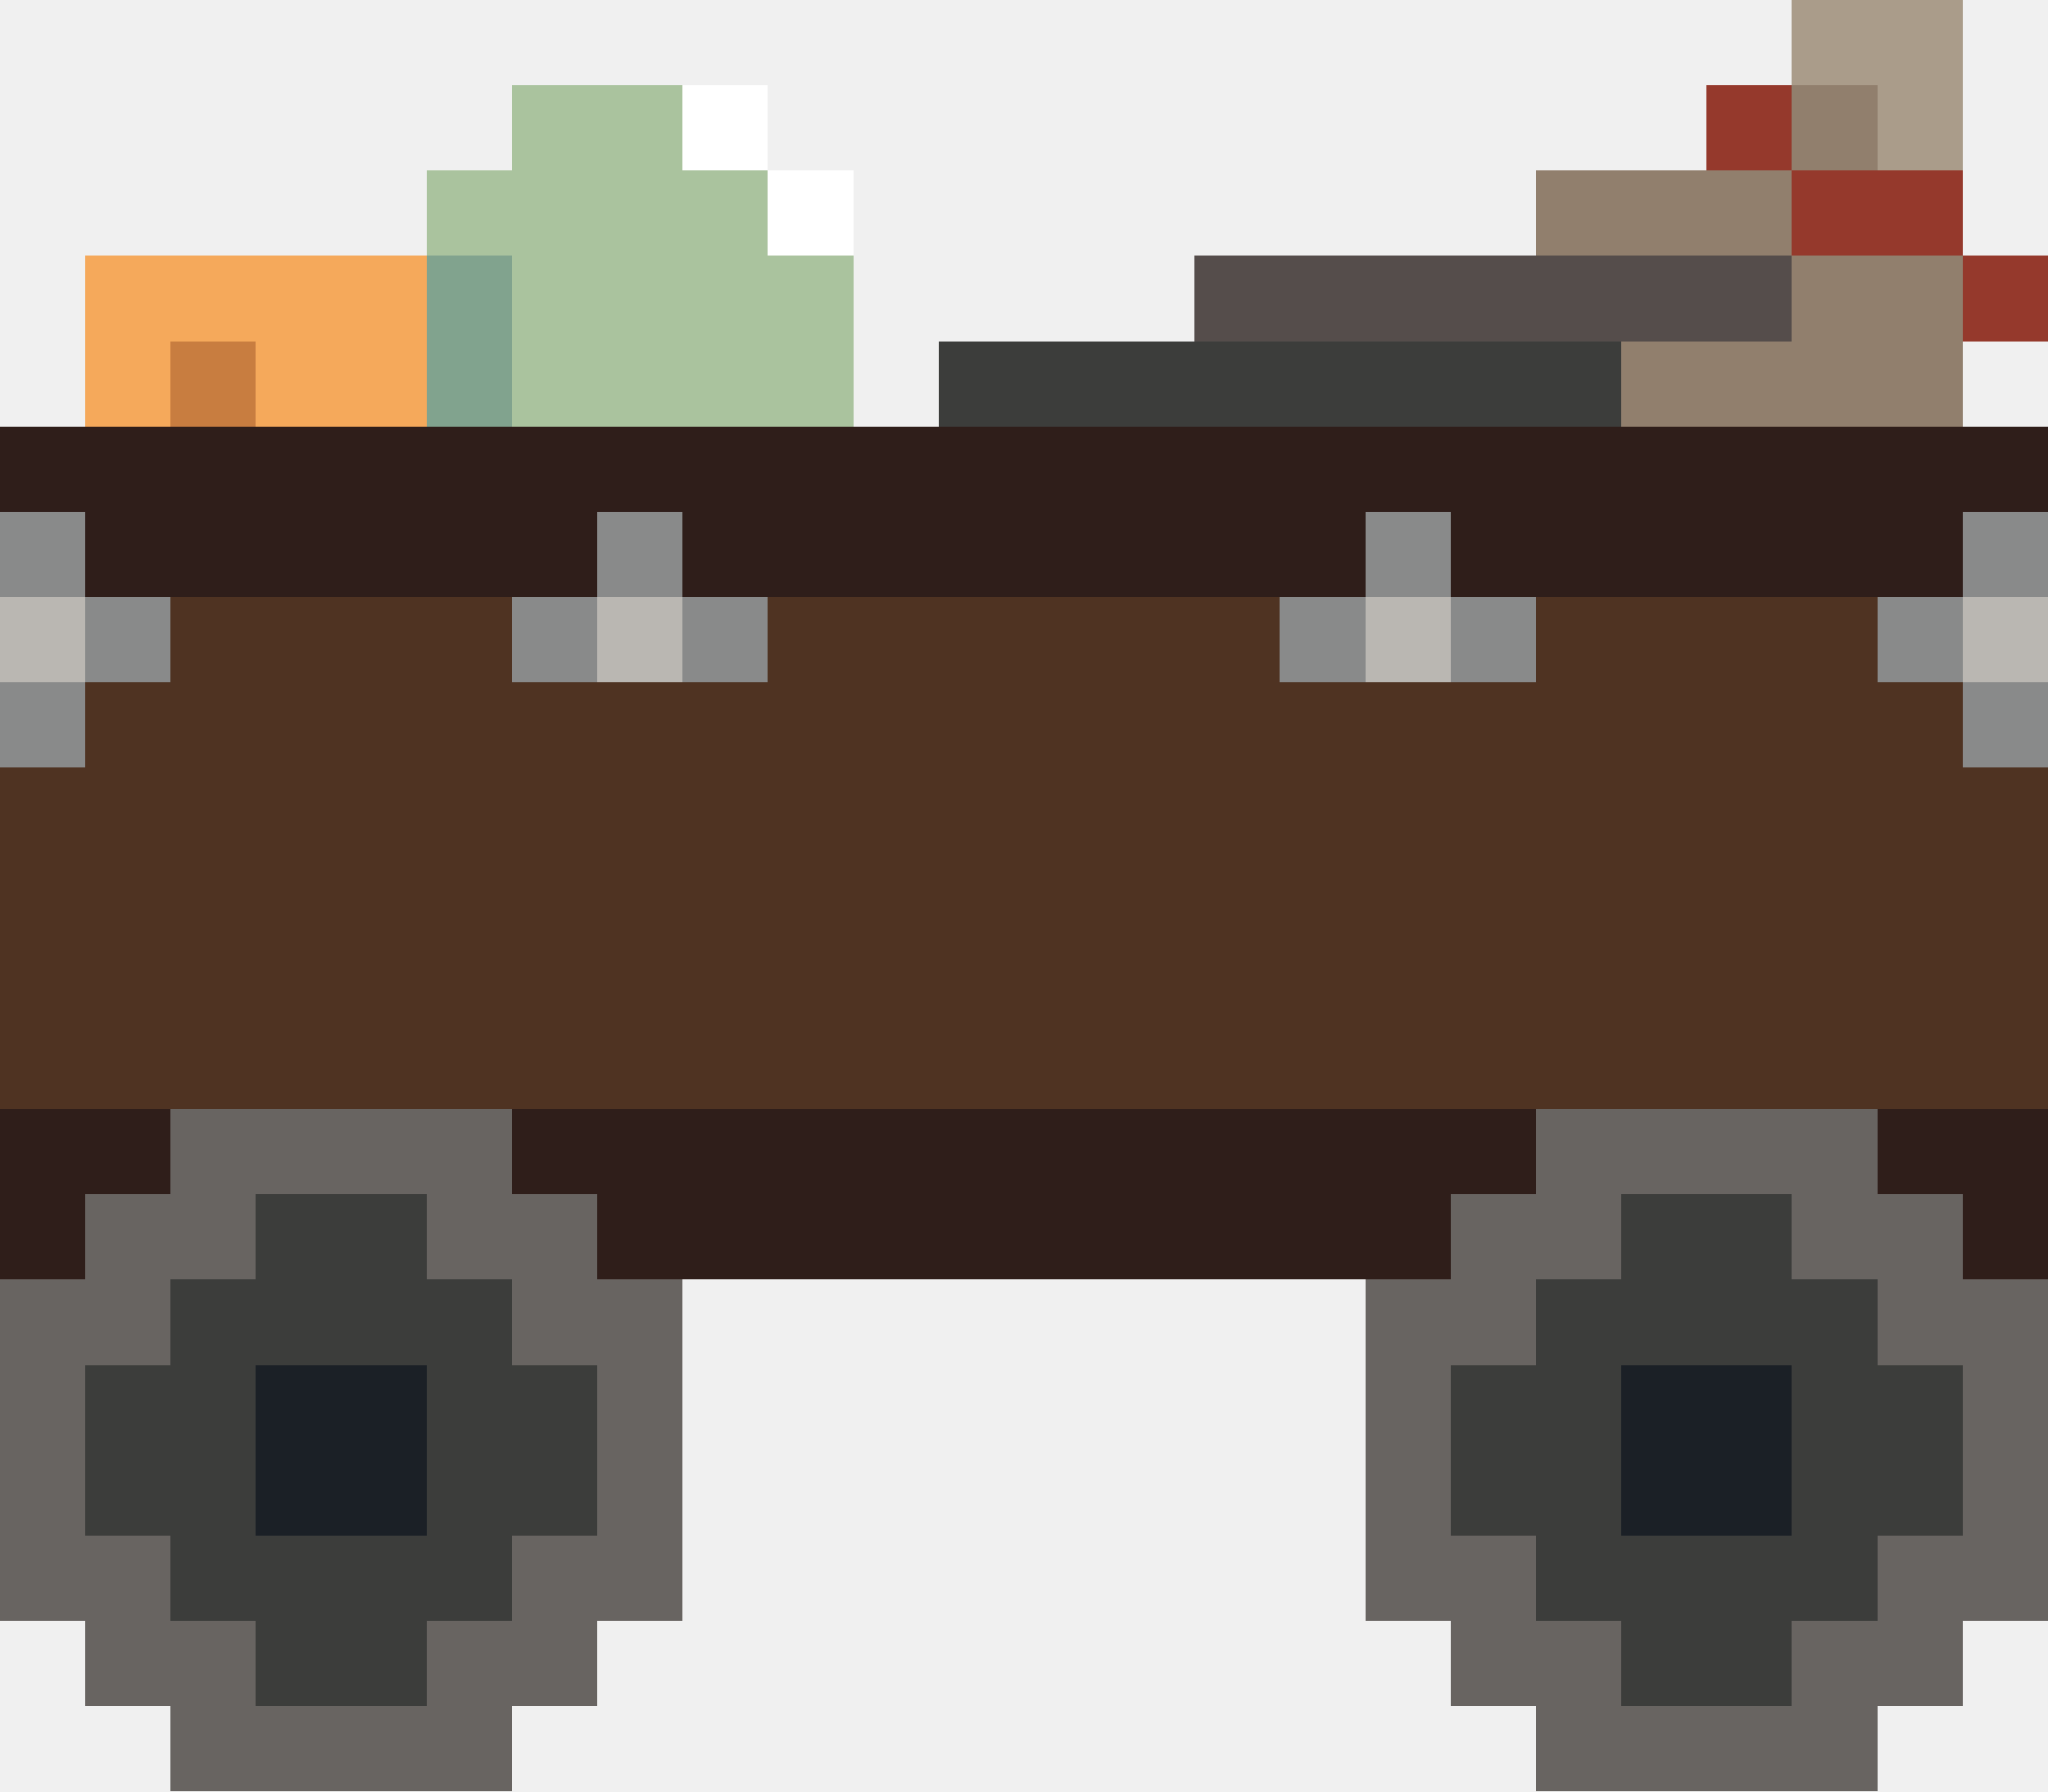
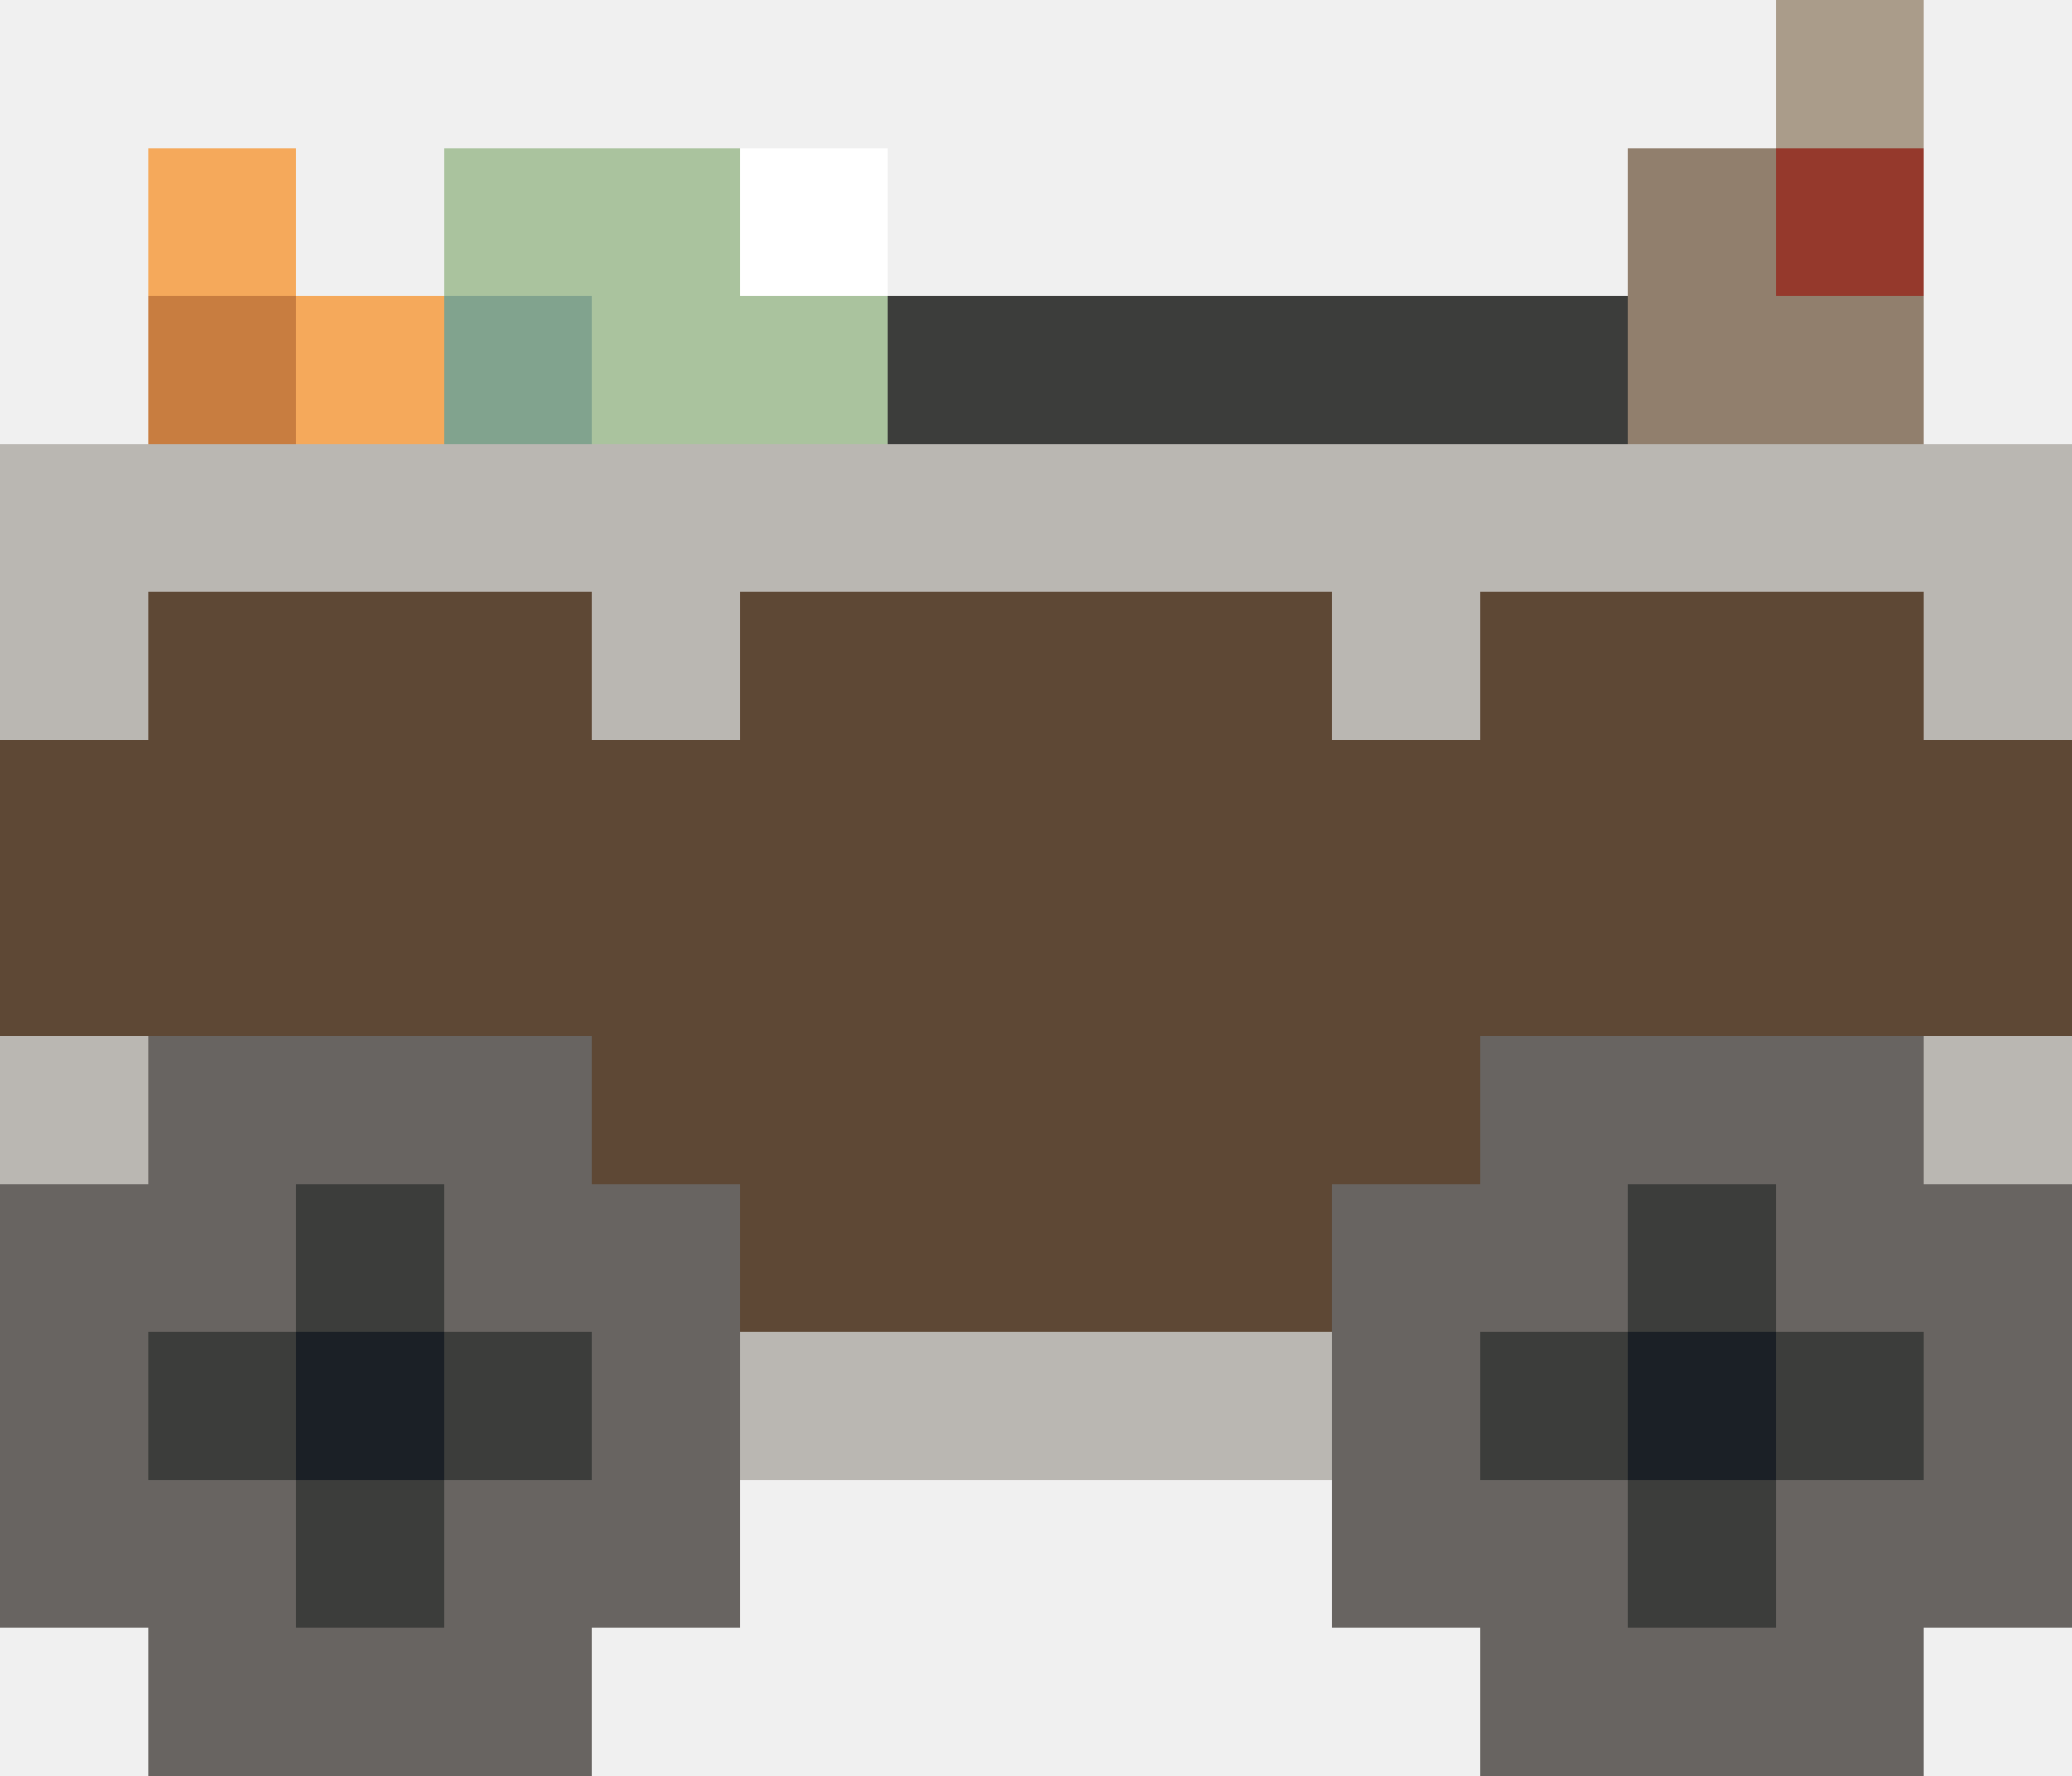
- <svg xmlns="http://www.w3.org/2000/svg" version="1.1" width="48" height="42" shape-rendering="crispEdges">
-   <rect x="42" y="0" width="4" height="2" fill="#AA9C8A" />
-   <rect x="12" y="2" width="4" height="8" fill="#AAC39E" />
-   <rect x="16" y="2" width="2" height="2" fill="#FFFFFF" />
-   <rect x="40" y="2" width="2" height="2" fill="#95392C" />
-   <rect x="42" y="2" width="2" height="2" fill="#917F6D" />
-   <rect x="44" y="2" width="2" height="2" fill="#AA9C8A" />
-   <rect x="10" y="4" width="2" height="2" fill="#AAC39E" />
-   <rect x="16" y="4" width="2" height="6" fill="#AAC39E" />
-   <rect x="18" y="4" width="2" height="2" fill="#FFFFFF" />
-   <rect x="36" y="4" width="6" height="2" fill="#917F6D" />
-   <rect x="42" y="4" width="4" height="2" fill="#95392C" />
-   <rect x="2" y="6" width="8" height="2" fill="#F5A95B" />
-   <rect x="10" y="6" width="2" height="4" fill="#81A38E" />
-   <rect x="18" y="6" width="2" height="4" fill="#AAC39E" />
-   <rect x="28" y="6" width="14" height="2" fill="#554D4B" />
-   <rect x="42" y="6" width="4" height="4" fill="#917F6D" />
-   <rect x="46" y="6" width="2" height="2" fill="#95392C" />
-   <rect x="2" y="8" width="2" height="2" fill="#F5A95B" />
-   <rect x="4" y="8" width="2" height="2" fill="#C87D40" />
-   <rect x="6" y="8" width="4" height="2" fill="#F5A95B" />
-   <rect x="22" y="8" width="16" height="2" fill="#3C3D3B" />
-   <rect x="38" y="8" width="4" height="2" fill="#917F6D" />
-   <rect x="0" y="10" width="48" height="2" fill="#2F1E1A" />
-   <rect x="0" y="12" width="2" height="2" fill="#898A8A" />
-   <rect x="2" y="12" width="12" height="2" fill="#2F1E1A" />
-   <rect x="14" y="12" width="2" height="2" fill="#898A8A" />
-   <rect x="16" y="12" width="16" height="2" fill="#2F1E1A" />
-   <rect x="32" y="12" width="2" height="2" fill="#898A8A" />
-   <rect x="34" y="12" width="12" height="2" fill="#2F1E1A" />
-   <rect x="46" y="12" width="2" height="2" fill="#898A8A" />
+ <svg xmlns="http://www.w3.org/2000/svg" version="1.1" width="28" height="24" shape-rendering="crispEdges">
+   <rect x="24" y="0" width="2" height="2" fill="#AA9C8A" />
+   <rect x="2" y="2" width="2" height="2" fill="#F5A95B" />
+   <rect x="6" y="2" width="4" height="2" fill="#AAC39E" />
+   <rect x="10" y="2" width="2" height="2" fill="#FFFFFF" />
+   <rect x="22" y="2" width="2" height="4" fill="#917F6D" />
+   <rect x="24" y="2" width="2" height="2" fill="#95392C" />
+   <rect x="2" y="4" width="2" height="2" fill="#C87D40" />
+   <rect x="4" y="4" width="2" height="2" fill="#F5A95B" />
+   <rect x="6" y="4" width="2" height="2" fill="#81A38E" />
+   <rect x="8" y="4" width="4" height="2" fill="#AAC39E" />
+   <rect x="12" y="4" width="10" height="2" fill="#3C3D3B" />
+   <rect x="24" y="4" width="2" height="2" fill="#917F6D" />
+   <rect x="0" y="6" width="28" height="2" fill="#BAB7B2" />
+   <rect x="0" y="8" width="2" height="2" fill="#BAB7B2" />
+   <rect x="2" y="8" width="6" height="6" fill="#5E4835" />
+   <rect x="8" y="8" width="2" height="2" fill="#BAB7B2" />
+   <rect x="10" y="8" width="8" height="10" fill="#5E4835" />
+   <rect x="18" y="8" width="2" height="2" fill="#BAB7B2" />
+   <rect x="20" y="8" width="6" height="6" fill="#5E4835" />
+   <rect x="26" y="8" width="2" height="2" fill="#BAB7B2" />
+   <rect x="0" y="10" width="2" height="4" fill="#5E4835" />
+   <rect x="8" y="10" width="2" height="6" fill="#5E4835" />
+   <rect x="18" y="10" width="2" height="6" fill="#5E4835" />
+   <rect x="26" y="10" width="2" height="4" fill="#5E4835" />
  <rect x="0" y="14" width="2" height="2" fill="#BAB7B2" />
-   <rect x="2" y="14" width="2" height="2" fill="#898A8A" />
-   <rect x="4" y="14" width="8" height="12" fill="#4F3322" />
-   <rect x="12" y="14" width="2" height="2" fill="#898A8A" />
-   <rect x="14" y="14" width="2" height="2" fill="#BAB7B2" />
-   <rect x="16" y="14" width="2" height="2" fill="#898A8A" />
-   <rect x="18" y="14" width="12" height="12" fill="#4F3322" />
-   <rect x="30" y="14" width="2" height="2" fill="#898A8A" />
-   <rect x="32" y="14" width="2" height="2" fill="#BAB7B2" />
-   <rect x="34" y="14" width="2" height="2" fill="#898A8A" />
-   <rect x="36" y="14" width="8" height="12" fill="#4F3322" />
-   <rect x="44" y="14" width="2" height="2" fill="#898A8A" />
-   <rect x="46" y="14" width="2" height="2" fill="#BAB7B2" />
-   <rect x="0" y="16" width="2" height="2" fill="#898A8A" />
-   <rect x="2" y="16" width="2" height="10" fill="#4F3322" />
-   <rect x="12" y="16" width="6" height="10" fill="#4F3322" />
-   <rect x="30" y="16" width="6" height="10" fill="#4F3322" />
-   <rect x="44" y="16" width="2" height="10" fill="#4F3322" />
-   <rect x="46" y="16" width="2" height="2" fill="#898A8A" />
-   <rect x="0" y="18" width="2" height="8" fill="#4F3322" />
-   <rect x="46" y="18" width="2" height="8" fill="#4F3322" />
-   <rect x="0" y="26" width="4" height="2" fill="#2F1E1A" />
-   <rect x="4" y="26" width="8" height="2" fill="#686461" />
-   <rect x="12" y="26" width="24" height="2" fill="#2F1E1A" />
-   <rect x="36" y="26" width="8" height="2" fill="#686461" />
-   <rect x="44" y="26" width="4" height="2" fill="#2F1E1A" />
-   <rect x="0" y="28" width="2" height="2" fill="#2F1E1A" />
-   <rect x="2" y="28" width="4" height="2" fill="#686461" />
-   <rect x="6" y="28" width="4" height="4" fill="#3C3D3B" />
-   <rect x="10" y="28" width="4" height="2" fill="#686461" />
-   <rect x="14" y="28" width="20" height="2" fill="#2F1E1A" />
-   <rect x="34" y="28" width="4" height="2" fill="#686461" />
-   <rect x="38" y="28" width="4" height="4" fill="#3C3D3B" />
-   <rect x="42" y="28" width="4" height="2" fill="#686461" />
-   <rect x="46" y="28" width="2" height="2" fill="#2F1E1A" />
-   <rect x="0" y="30" width="4" height="2" fill="#686461" />
-   <rect x="4" y="30" width="2" height="8" fill="#3C3D3B" />
-   <rect x="10" y="30" width="2" height="8" fill="#3C3D3B" />
-   <rect x="12" y="30" width="4" height="2" fill="#686461" />
-   <rect x="32" y="30" width="4" height="2" fill="#686461" />
-   <rect x="36" y="30" width="2" height="8" fill="#3C3D3B" />
-   <rect x="42" y="30" width="2" height="8" fill="#3C3D3B" />
-   <rect x="44" y="30" width="4" height="2" fill="#686461" />
-   <rect x="0" y="32" width="2" height="6" fill="#686461" />
-   <rect x="2" y="32" width="2" height="4" fill="#3C3D3B" />
-   <rect x="6" y="32" width="4" height="4" fill="#1B2026" />
-   <rect x="12" y="32" width="2" height="4" fill="#3C3D3B" />
-   <rect x="14" y="32" width="2" height="6" fill="#686461" />
-   <rect x="32" y="32" width="2" height="6" fill="#686461" />
-   <rect x="34" y="32" width="2" height="4" fill="#3C3D3B" />
-   <rect x="38" y="32" width="4" height="4" fill="#1B2026" />
-   <rect x="44" y="32" width="2" height="4" fill="#3C3D3B" />
-   <rect x="46" y="32" width="2" height="6" fill="#686461" />
-   <rect x="2" y="36" width="2" height="4" fill="#686461" />
-   <rect x="6" y="36" width="4" height="4" fill="#3C3D3B" />
-   <rect x="12" y="36" width="2" height="4" fill="#686461" />
-   <rect x="34" y="36" width="2" height="4" fill="#686461" />
-   <rect x="38" y="36" width="4" height="4" fill="#3C3D3B" />
-   <rect x="44" y="36" width="2" height="4" fill="#686461" />
-   <rect x="4" y="38" width="2" height="4" fill="#686461" />
-   <rect x="10" y="38" width="2" height="4" fill="#686461" />
-   <rect x="36" y="38" width="2" height="4" fill="#686461" />
-   <rect x="42" y="38" width="2" height="4" fill="#686461" />
-   <rect x="6" y="40" width="4" height="2" fill="#686461" />
-   <rect x="38" y="40" width="4" height="2" fill="#686461" />
+   <rect x="2" y="14" width="6" height="2" fill="#686461" />
+   <rect x="20" y="14" width="6" height="2" fill="#686461" />
+   <rect x="26" y="14" width="2" height="2" fill="#BAB7B2" />
+   <rect x="0" y="16" width="4" height="2" fill="#686461" />
+   <rect x="4" y="16" width="2" height="2" fill="#3C3D3B" />
+   <rect x="6" y="16" width="4" height="2" fill="#686461" />
+   <rect x="18" y="16" width="4" height="2" fill="#686461" />
+   <rect x="22" y="16" width="2" height="2" fill="#3C3D3B" />
+   <rect x="24" y="16" width="4" height="2" fill="#686461" />
+   <rect x="0" y="18" width="2" height="4" fill="#686461" />
+   <rect x="2" y="18" width="2" height="2" fill="#3C3D3B" />
+   <rect x="4" y="18" width="2" height="2" fill="#1B2026" />
+   <rect x="6" y="18" width="2" height="2" fill="#3C3D3B" />
+   <rect x="8" y="18" width="2" height="4" fill="#686461" />
+   <rect x="10" y="18" width="8" height="2" fill="#BAB7B2" />
+   <rect x="18" y="18" width="2" height="4" fill="#686461" />
+   <rect x="20" y="18" width="2" height="2" fill="#3C3D3B" />
+   <rect x="22" y="18" width="2" height="2" fill="#1B2026" />
+   <rect x="24" y="18" width="2" height="2" fill="#3C3D3B" />
+   <rect x="26" y="18" width="2" height="4" fill="#686461" />
+   <rect x="2" y="20" width="2" height="4" fill="#686461" />
+   <rect x="4" y="20" width="2" height="2" fill="#3C3D3B" />
+   <rect x="6" y="20" width="2" height="4" fill="#686461" />
+   <rect x="20" y="20" width="2" height="4" fill="#686461" />
+   <rect x="22" y="20" width="2" height="2" fill="#3C3D3B" />
+   <rect x="24" y="20" width="2" height="4" fill="#686461" />
+   <rect x="4" y="22" width="2" height="2" fill="#686461" />
+   <rect x="22" y="22" width="2" height="2" fill="#686461" />
</svg>
